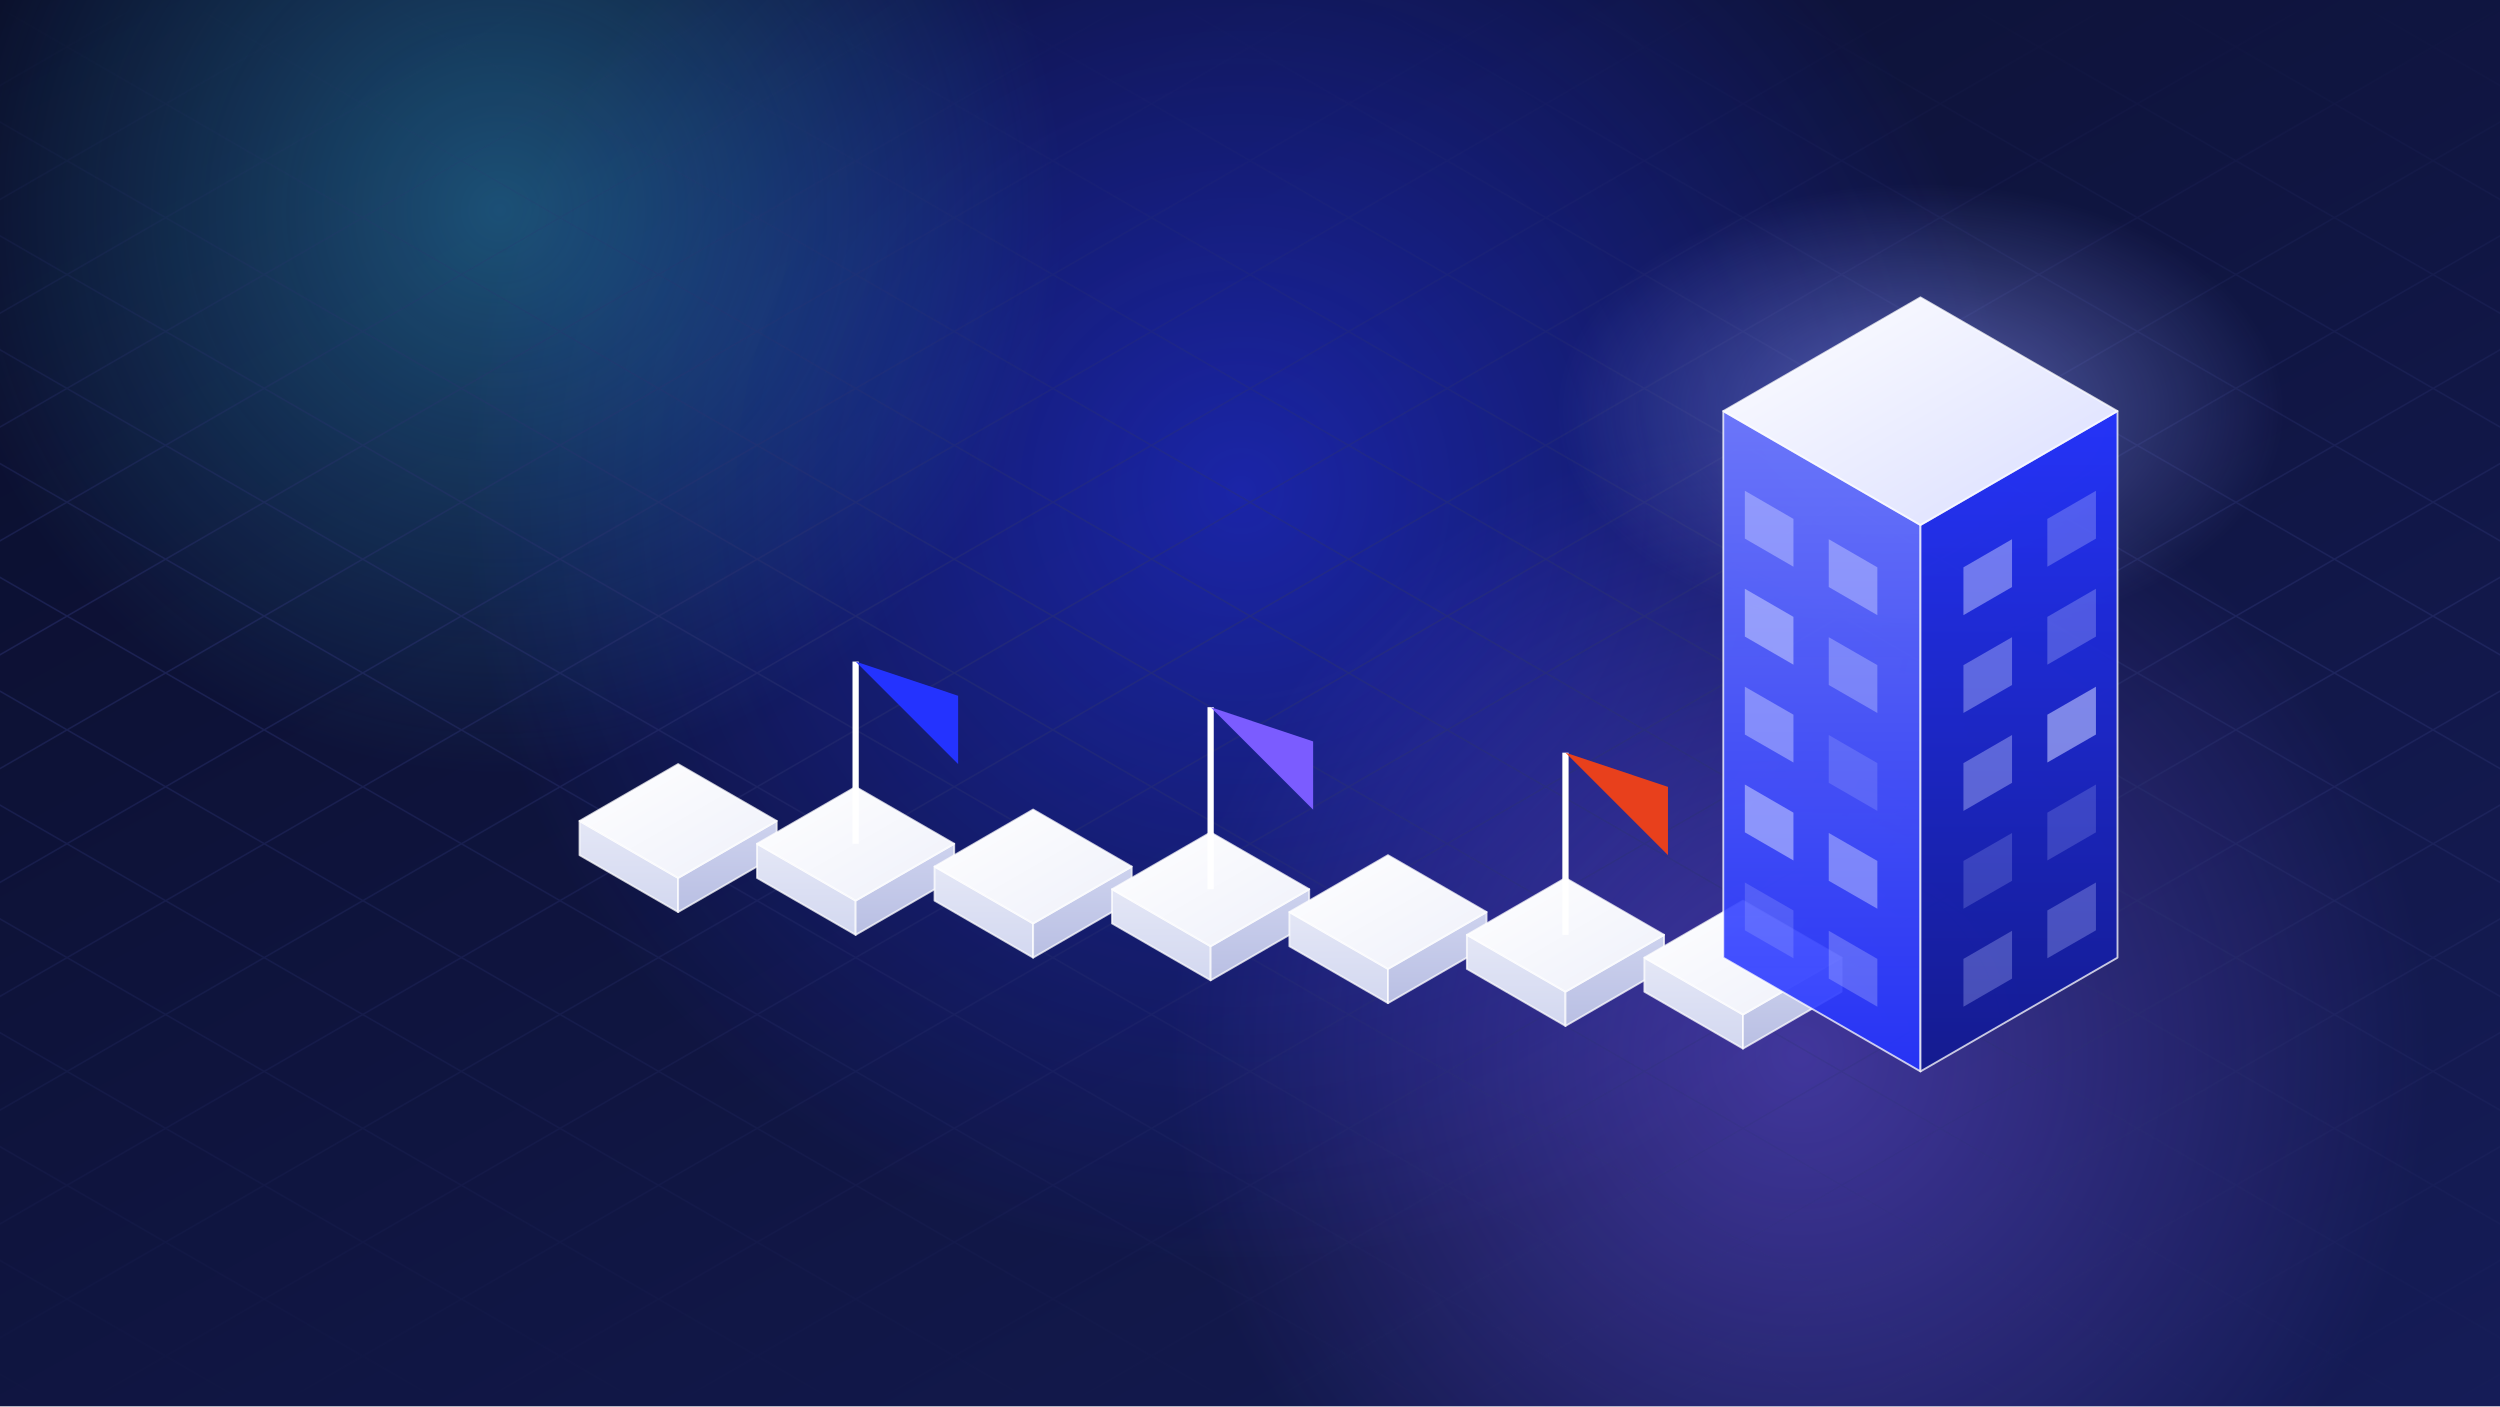
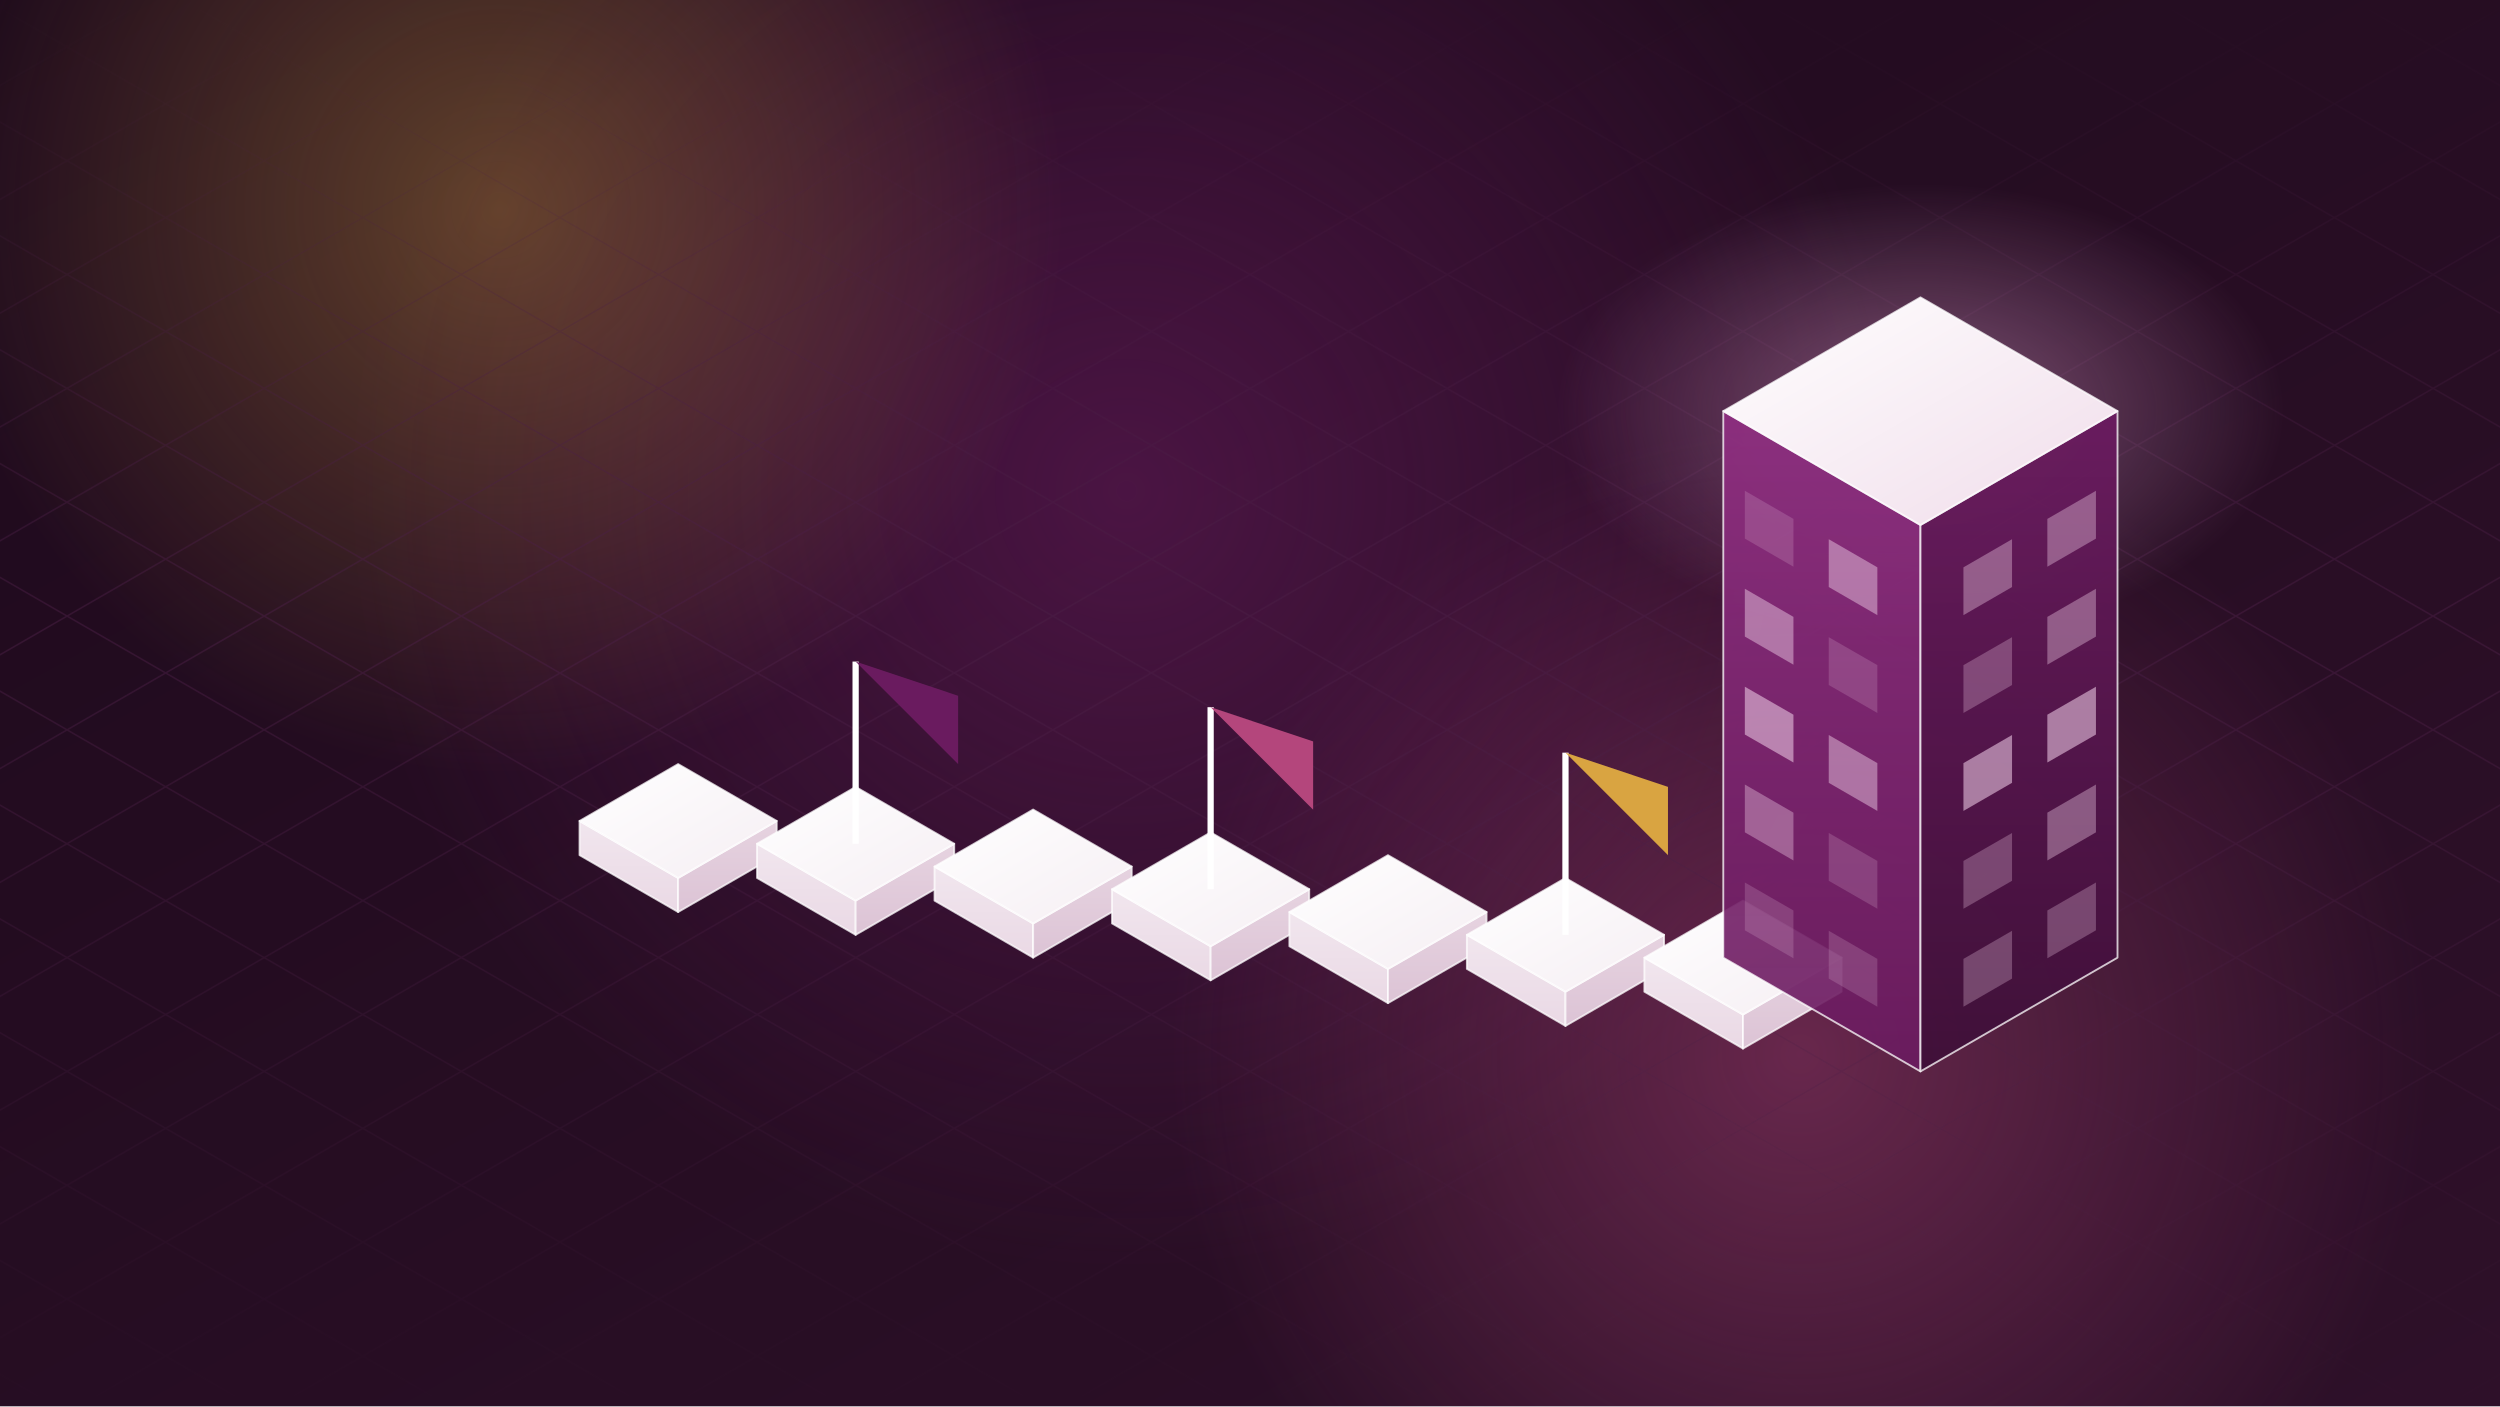
<svg xmlns="http://www.w3.org/2000/svg" viewBox="0 0 1600 900" preserveAspectRatio="xMidYMid slice">
  <defs>
    <linearGradient id="gBg" x1="0" y1="0" x2="1" y2="1">
-       <stop offset="0" stop-color="#0A0E2A" />
-       <stop offset="1" stop-color="#151C57" />
+       <stop offset="0" stop-color="#1E0A1C" />
+       <stop offset="1" stop-color="#2E1029" />
    </linearGradient>
    <radialGradient id="gB1">
-       <stop offset="0" stop-color="#2433FF" stop-opacity="0.55" />
-       <stop offset="1" stop-color="#2433FF" stop-opacity="0" />
+       <stop offset="0" stop-color="#6A1B5F" stop-opacity="0.55" />
+       <stop offset="1" stop-color="#6A1B5F" stop-opacity="0" />
    </radialGradient>
    <radialGradient id="gB2">
-       <stop offset="0" stop-color="#7B5CFF" stop-opacity="0.45" />
-       <stop offset="1" stop-color="#7B5CFF" stop-opacity="0" />
+       <stop offset="0" stop-color="#B4467C" stop-opacity="0.45" />
+       <stop offset="1" stop-color="#B4467C" stop-opacity="0" />
    </radialGradient>
    <radialGradient id="gB3">
-       <stop offset="0" stop-color="#38C6F4" stop-opacity="0.35" />
-       <stop offset="1" stop-color="#38C6F4" stop-opacity="0" />
+       <stop offset="0" stop-color="#D9A441" stop-opacity="0.35" />
+       <stop offset="1" stop-color="#D9A441" stop-opacity="0" />
    </radialGradient>
    <radialGradient id="gGlow">
-       <stop offset="0" stop-color="#8D98FF" stop-opacity=".55" />
-       <stop offset="1" stop-color="#8D98FF" stop-opacity="0" />
+       <stop offset="0" stop-color="#C98AB9" stop-opacity=".55" />
+       <stop offset="1" stop-color="#C98AB9" stop-opacity="0" />
    </radialGradient>
    <linearGradient id="gTop" x1="0" y1="0" x2="1" y2="1">
      <stop offset="0" stop-color="#FFFFFF" />
-       <stop offset="1" stop-color="#D9DDFF" />
+       <stop offset="1" stop-color="#F0DCEA" />
    </linearGradient>
    <linearGradient id="gLeft" x1="0" y1="0" x2="0" y2="1">
-       <stop offset="0" stop-color="#6E79FF" stop-opacity=".95" />
-       <stop offset="1" stop-color="#2433FF" stop-opacity=".9" />
+       <stop offset="0" stop-color="#8E2F80" stop-opacity=".95" />
+       <stop offset="1" stop-color="#6A1B5F" stop-opacity=".9" />
    </linearGradient>
    <linearGradient id="gRight" x1="0" y1="0" x2="0" y2="1">
-       <stop offset="0" stop-color="#2433FF" stop-opacity=".95" />
-       <stop offset="1" stop-color="#121A8F" stop-opacity=".95" />
+       <stop offset="0" stop-color="#6A1B5F" stop-opacity=".95" />
+       <stop offset="1" stop-color="#3E0F38" stop-opacity=".95" />
    </linearGradient>
    <linearGradient id="gLeftV" x1="0" y1="0" x2="0" y2="1">
-       <stop offset="0" stop-color="#A58CFF" />
-       <stop offset="1" stop-color="#7B5CFF" />
+       <stop offset="0" stop-color="#D07AA4" />
+       <stop offset="1" stop-color="#B4467C" />
    </linearGradient>
    <linearGradient id="gRightV" x1="0" y1="0" x2="0" y2="1">
-       <stop offset="0" stop-color="#7B5CFF" />
-       <stop offset="1" stop-color="#4B2FC9" />
+       <stop offset="0" stop-color="#B4467C" />
+       <stop offset="1" stop-color="#7A1F55" />
    </linearGradient>
    <linearGradient id="gLeftC" x1="0" y1="0" x2="0" y2="1">
-       <stop offset="0" stop-color="#8BE0FF" />
-       <stop offset="1" stop-color="#38C6F4" />
+       <stop offset="0" stop-color="#F0CF86" />
+       <stop offset="1" stop-color="#D9A441" />
    </linearGradient>
    <linearGradient id="gRightC" x1="0" y1="0" x2="0" y2="1">
-       <stop offset="0" stop-color="#38C6F4" />
-       <stop offset="1" stop-color="#1C8FC4" />
+       <stop offset="0" stop-color="#D9A441" />
+       <stop offset="1" stop-color="#A87A26" />
    </linearGradient>
    <linearGradient id="gLeftR" x1="0" y1="0" x2="0" y2="1">
-       <stop offset="0" stop-color="#FF8A6A" />
-       <stop offset="1" stop-color="#E8401C" />
+       <stop offset="0" stop-color="#F0CF86" />
+       <stop offset="1" stop-color="#D9A441" />
    </linearGradient>
    <linearGradient id="gRightR" x1="0" y1="0" x2="0" y2="1">
-       <stop offset="0" stop-color="#E8401C" />
-       <stop offset="1" stop-color="#A82A0E" />
+       <stop offset="0" stop-color="#D9A441" />
+       <stop offset="1" stop-color="#A87A26" />
    </linearGradient>
    <linearGradient id="gTopW" x1="0" y1="0" x2="1" y2="1">
      <stop offset="0" stop-color="#FFFFFF" />
-       <stop offset="1" stop-color="#EEF0FA" />
+       <stop offset="1" stop-color="#F5EEF3" />
    </linearGradient>
    <linearGradient id="gLeftW" x1="0" y1="0" x2="0" y2="1">
-       <stop offset="0" stop-color="#E4E7F6" />
-       <stop offset="1" stop-color="#D3D8F0" />
+       <stop offset="0" stop-color="#F1E6EE" />
+       <stop offset="1" stop-color="#EAD9E5" />
    </linearGradient>
    <linearGradient id="gRightW" x1="0" y1="0" x2="0" y2="1">
-       <stop offset="0" stop-color="#CDD2EE" />
-       <stop offset="1" stop-color="#B9BFE3" />
+       <stop offset="0" stop-color="#E6D3E0" />
+       <stop offset="1" stop-color="#DCC3D5" />
    </linearGradient>
    <linearGradient id="gFade" x1="0" y1="0" x2="0" y2="1">
      <stop offset="0" stop-color="#fff" stop-opacity="0" />
      <stop offset=".45" stop-color="#fff" stop-opacity="1" />
      <stop offset="1" stop-color="#fff" stop-opacity="0" />
    </linearGradient>
    <mask id="mGrid">
      <rect width="100%" height="100%" fill="url(#gFade)" />
    </mask>
    <filter id="fSoft" x="-50%" y="-50%" width="200%" height="200%">
      <feGaussianBlur stdDeviation="9" />
    </filter>
  </defs>
  <defs>
    <radialGradient id="gNode0" cx=".35" cy=".3">
      <stop offset="0" stop-color="#fff" />
-       <stop offset=".35" stop-color="#2433FF" />
-       <stop offset="1" stop-color="#121A8F" />
+       <stop offset=".35" stop-color="#6A1B5F" />
+       <stop offset="1" stop-color="#3E0F38" />
    </radialGradient>
    <radialGradient id="gNode1" cx=".35" cy=".3">
      <stop offset="0" stop-color="#fff" />
-       <stop offset=".35" stop-color="#7B5CFF" />
-       <stop offset="1" stop-color="#4B2FC9" />
+       <stop offset=".35" stop-color="#B4467C" />
+       <stop offset="1" stop-color="#7A1F55" />
    </radialGradient>
    <radialGradient id="gNode2" cx=".35" cy=".3">
      <stop offset="0" stop-color="#fff" />
-       <stop offset=".35" stop-color="#38C6F4" />
-       <stop offset="1" stop-color="#1C8FC4" />
+       <stop offset=".35" stop-color="#D9A441" />
+       <stop offset="1" stop-color="#A87A26" />
    </radialGradient>
  </defs>
  <rect width="100%" height="100%" fill="url(#gBg)" />
-   <circle cx="794.2" cy="315" r="495" fill="url(#gB1)" />
+   <circle cx="721.1" cy="315" r="495" fill="url(#gB1)" />
  <circle cx="1152" cy="675" r="405" fill="url(#gB2)" />
  <circle cx="320" cy="135" r="360" fill="url(#gB3)" />
-   <g stroke="#2A3170" stroke-width="1" opacity="0.5" mask="url(#mGrid)">
+   <g stroke="#4A1E45" stroke-width="1" opacity="0.5" mask="url(#mGrid)">
    <line x1="800" y1="-480" x2="-966.7" y2="540" />
    <line x1="800" y1="-480" x2="2566.7" y2="540" />
    <line x1="863.1" y1="-443.6" x2="-903.6" y2="576.4" />
    <line x1="736.9" y1="-443.6" x2="2503.6" y2="576.4" />
    <line x1="926.2" y1="-407.1" x2="-840.5" y2="612.9" />
    <line x1="673.8" y1="-407.1" x2="2440.5" y2="612.9" />
    <line x1="989.3" y1="-370.7" x2="-777.4" y2="649.3" />
    <line x1="610.7" y1="-370.7" x2="2377.4" y2="649.3" />
    <line x1="1052.4" y1="-334.3" x2="-714.3" y2="685.7" />
    <line x1="547.6" y1="-334.3" x2="2314.3" y2="685.7" />
    <line x1="1115.5" y1="-297.9" x2="-651.2" y2="722.1" />
    <line x1="484.5" y1="-297.9" x2="2251.2" y2="722.1" />
    <line x1="1178.6" y1="-261.4" x2="-588.1" y2="758.6" />
    <line x1="421.4" y1="-261.4" x2="2188.1" y2="758.6" />
    <line x1="1241.7" y1="-225" x2="-525" y2="795" />
    <line x1="358.3" y1="-225" x2="2125" y2="795" />
    <line x1="1304.8" y1="-188.6" x2="-461.9" y2="831.4" />
    <line x1="295.2" y1="-188.6" x2="2061.9" y2="831.4" />
    <line x1="1367.9" y1="-152.1" x2="-398.8" y2="867.9" />
    <line x1="232.1" y1="-152.1" x2="1998.8" y2="867.9" />
    <line x1="1431" y1="-115.7" x2="-335.7" y2="904.3" />
    <line x1="169" y1="-115.7" x2="1935.7" y2="904.3" />
    <line x1="1494.1" y1="-79.3" x2="-272.6" y2="940.7" />
    <line x1="105.9" y1="-79.3" x2="1872.6" y2="940.7" />
    <line x1="1557.2" y1="-42.9" x2="-209.5" y2="977.1" />
    <line x1="42.8" y1="-42.9" x2="1809.5" y2="977.1" />
    <line x1="1620.2" y1="-6.4" x2="-146.4" y2="1013.6" />
    <line x1="-20.2" y1="-6.4" x2="1746.4" y2="1013.6" />
    <line x1="1683.3" y1="30" x2="-83.3" y2="1050" />
    <line x1="-83.3" y1="30" x2="1683.3" y2="1050" />
    <line x1="1746.4" y1="66.4" x2="-20.2" y2="1086.4" />
    <line x1="-146.4" y1="66.4" x2="1620.2" y2="1086.4" />
    <line x1="1809.5" y1="102.9" x2="42.8" y2="1122.9" />
    <line x1="-209.5" y1="102.9" x2="1557.2" y2="1122.9" />
    <line x1="1872.6" y1="139.3" x2="105.9" y2="1159.3" />
    <line x1="-272.6" y1="139.3" x2="1494.1" y2="1159.3" />
    <line x1="1935.7" y1="175.7" x2="169" y2="1195.7" />
    <line x1="-335.7" y1="175.7" x2="1431" y2="1195.7" />
    <line x1="1998.8" y1="212.1" x2="232.1" y2="1232.1" />
    <line x1="-398.8" y1="212.1" x2="1367.9" y2="1232.1" />
    <line x1="2061.9" y1="248.6" x2="295.2" y2="1268.6" />
    <line x1="-461.9" y1="248.6" x2="1304.8" y2="1268.6" />
    <line x1="2125" y1="285" x2="358.3" y2="1305" />
    <line x1="-525" y1="285" x2="1241.7" y2="1305" />
    <line x1="2188.1" y1="321.4" x2="421.4" y2="1341.4" />
    <line x1="-588.1" y1="321.4" x2="1178.6" y2="1341.4" />
    <line x1="2251.2" y1="357.9" x2="484.5" y2="1377.9" />
    <line x1="-651.2" y1="357.9" x2="1115.5" y2="1377.9" />
    <line x1="2314.3" y1="394.3" x2="547.6" y2="1414.3" />
    <line x1="-714.3" y1="394.3" x2="1052.4" y2="1414.3" />
    <line x1="2377.4" y1="430.7" x2="610.7" y2="1450.7" />
    <line x1="-777.4" y1="430.7" x2="989.3" y2="1450.7" />
    <line x1="2440.5" y1="467.1" x2="673.8" y2="1487.1" />
    <line x1="-840.5" y1="467.1" x2="926.2" y2="1487.1" />
    <line x1="2503.6" y1="503.6" x2="736.9" y2="1523.6" />
    <line x1="-903.6" y1="503.6" x2="863.1" y2="1523.6" />
    <line x1="2566.7" y1="540" x2="800" y2="1560" />
    <line x1="-966.7" y1="540" x2="800" y2="1560" />
  </g>
  <g>
    <polygon points="370.9,547.3 434,583.7 434,561.9 370.9,525.4" fill="url(#gLeftW)" stroke="rgba(255,255,255,.75)" stroke-width="1.2" stroke-linejoin="round" />
    <polygon points="497.1,547.3 434,583.7 434,561.9 497.1,525.4" fill="url(#gRightW)" stroke="rgba(255,255,255,.75)" stroke-width="1.2" stroke-linejoin="round" />
    <polygon points="434,489 497.1,525.4 434,561.9 370.9,525.4" fill="url(#gTopW)" stroke="rgba(255,255,255,.75)" stroke-width="1.2" stroke-linejoin="round" />
  </g>
  <g>
    <polygon points="484.5,561.9 547.6,598.3 547.6,576.4 484.5,540" fill="url(#gLeftW)" stroke="rgba(255,255,255,.75)" stroke-width="1.2" stroke-linejoin="round" />
    <polygon points="610.7,561.9 547.6,598.3 547.6,576.4 610.7,540" fill="url(#gRightW)" stroke="rgba(255,255,255,.75)" stroke-width="1.2" stroke-linejoin="round" />
    <polygon points="547.6,503.6 610.7,540 547.6,576.4 484.5,540" fill="url(#gTopW)" stroke="rgba(255,255,255,.75)" stroke-width="1.2" stroke-linejoin="round" />
  </g>
  <g>
    <polygon points="598.1,576.4 661.2,612.9 661.2,591 598.1,554.6" fill="url(#gLeftW)" stroke="rgba(255,255,255,.75)" stroke-width="1.2" stroke-linejoin="round" />
    <polygon points="724.3,576.4 661.2,612.9 661.2,591 724.3,554.6" fill="url(#gRightW)" stroke="rgba(255,255,255,.75)" stroke-width="1.2" stroke-linejoin="round" />
    <polygon points="661.2,518.1 724.3,554.6 661.2,591 598.1,554.6" fill="url(#gTopW)" stroke="rgba(255,255,255,.75)" stroke-width="1.2" stroke-linejoin="round" />
  </g>
  <g>
    <polygon points="711.7,591 774.8,627.4 774.8,605.6 711.7,569.1" fill="url(#gLeftW)" stroke="rgba(255,255,255,.75)" stroke-width="1.2" stroke-linejoin="round" />
    <polygon points="837.9,591 774.8,627.4 774.8,605.6 837.9,569.1" fill="url(#gRightW)" stroke="rgba(255,255,255,.75)" stroke-width="1.2" stroke-linejoin="round" />
    <polygon points="774.8,532.7 837.9,569.1 774.8,605.6 711.7,569.1" fill="url(#gTopW)" stroke="rgba(255,255,255,.75)" stroke-width="1.2" stroke-linejoin="round" />
  </g>
  <g>
    <polygon points="825.2,605.6 888.3,642 888.3,620.1 825.2,583.7" fill="url(#gLeftW)" stroke="rgba(255,255,255,.75)" stroke-width="1.2" stroke-linejoin="round" />
    <polygon points="951.4,605.6 888.3,642 888.3,620.1 951.4,583.7" fill="url(#gRightW)" stroke="rgba(255,255,255,.75)" stroke-width="1.2" stroke-linejoin="round" />
    <polygon points="888.3,547.3 951.4,583.7 888.3,620.1 825.2,583.7" fill="url(#gTopW)" stroke="rgba(255,255,255,.75)" stroke-width="1.2" stroke-linejoin="round" />
  </g>
  <g>
    <polygon points="938.8,620.1 1001.9,656.6 1001.9,634.7 938.8,598.3" fill="url(#gLeftW)" stroke="rgba(255,255,255,.75)" stroke-width="1.2" stroke-linejoin="round" />
    <polygon points="1065,620.1 1001.9,656.6 1001.9,634.7 1065,598.3" fill="url(#gRightW)" stroke="rgba(255,255,255,.75)" stroke-width="1.2" stroke-linejoin="round" />
    <polygon points="1001.9,561.9 1065,598.3 1001.9,634.7 938.8,598.3" fill="url(#gTopW)" stroke="rgba(255,255,255,.75)" stroke-width="1.2" stroke-linejoin="round" />
  </g>
  <g>
    <polygon points="1052.4,634.7 1115.5,671.1 1115.5,649.3 1052.4,612.9" fill="url(#gLeftW)" stroke="rgba(255,255,255,.75)" stroke-width="1.2" stroke-linejoin="round" />
    <polygon points="1178.6,634.7 1115.5,671.1 1115.5,649.3 1178.6,612.9" fill="url(#gRightW)" stroke="rgba(255,255,255,.75)" stroke-width="1.2" stroke-linejoin="round" />
    <polygon points="1115.5,576.4 1178.6,612.9 1115.5,649.3 1052.4,612.9" fill="url(#gTopW)" stroke="rgba(255,255,255,.75)" stroke-width="1.2" stroke-linejoin="round" />
  </g>
  <g>
    <ellipse cx="1229.1" cy="263.1" rx="233.1" ry="145.7" fill="url(#gGlow)" />
    <polygon points="1102.9,612.9 1229.1,685.7 1229.1,336 1102.9,263.1" fill="url(#gLeft)" stroke="rgba(255,255,255,.75)" stroke-width="1.2" stroke-linejoin="round" />
    <polygon points="1355.2,612.9 1229.1,685.7 1229.1,336 1355.2,263.1" fill="url(#gRight)" stroke="rgba(255,255,255,.75)" stroke-width="1.2" stroke-linejoin="round" />
    <polygon points="1229.1,190.3 1355.2,263.1 1229.1,336 1102.9,263.1" fill="url(#gTop)" stroke="rgba(255,255,255,.75)" stroke-width="1.2" stroke-linejoin="round" />
-     <polygon points="1116.7,595.4 1147.8,613.3 1147.8,582.7 1116.7,564.8" fill="#BFC6FF" opacity="0.2" />
-     <polygon points="1170.4,626.3 1201.5,644.3 1201.5,613.7 1170.4,595.7" fill="#BFC6FF" opacity="0.3" />
-     <polygon points="1341.4,595.4 1310.3,613.3 1310.3,582.7 1341.4,564.8" fill="#BFC6FF" opacity="0.3" />
-     <polygon points="1287.7,626.3 1256.6,644.3 1256.6,613.7 1287.7,595.7" fill="#BFC6FF" opacity="0.3" />
-     <polygon points="1116.7,532.7 1147.8,550.7 1147.8,520.1 1116.7,502.1" fill="#BFC6FF" opacity="0.6" />
-     <polygon points="1170.4,563.7 1201.5,581.6 1201.5,551 1170.4,533.1" fill="#BFC6FF" opacity="0.5" />
-     <polygon points="1341.4,532.7 1310.3,550.7 1310.3,520.1 1341.4,502.1" fill="#BFC6FF" opacity="0.2" />
-     <polygon points="1287.7,563.7 1256.6,581.6 1256.6,551 1287.7,533.1" fill="#BFC6FF" opacity="0.2" />
-     <polygon points="1116.7,470.1 1147.8,488 1147.8,457.4 1116.7,439.5" fill="#BFC6FF" opacity="0.5" />
-     <polygon points="1170.4,501 1201.5,519 1201.5,488.4 1170.4,470.4" fill="#BFC6FF" opacity="0.2" />
-     <polygon points="1341.4,470.1 1310.3,488 1310.3,457.4 1341.4,439.5" fill="#BFC6FF" opacity="0.6" />
-     <polygon points="1287.7,501 1256.6,519 1256.6,488.4 1287.7,470.4" fill="#BFC6FF" opacity="0.4" />
-     <polygon points="1116.7,407.4 1147.8,425.4 1147.8,394.8 1116.7,376.8" fill="#BFC6FF" opacity="0.6" />
-     <polygon points="1170.4,438.4 1201.5,456.3 1201.5,425.7 1170.4,407.8" fill="#BFC6FF" opacity="0.4" />
-     <polygon points="1341.4,407.4 1310.3,425.4 1310.3,394.8 1341.4,376.8" fill="#BFC6FF" opacity="0.3" />
-     <polygon points="1287.7,438.4 1256.6,456.3 1256.6,425.7 1287.7,407.8" fill="#BFC6FF" opacity="0.4" />
-     <polygon points="1116.7,344.7 1147.8,362.7 1147.8,332.1 1116.7,314.1" fill="#BFC6FF" opacity="0.5" />
-     <polygon points="1170.4,375.7 1201.5,393.7 1201.5,363.1 1170.4,345.1" fill="#BFC6FF" opacity="0.5" />
-     <polygon points="1341.4,344.7 1310.3,362.7 1310.3,332.1 1341.4,314.1" fill="#BFC6FF" opacity="0.3" />
-     <polygon points="1287.7,375.7 1256.6,393.7 1256.6,363.1 1287.7,345.1" fill="#BFC6FF" opacity="0.5" />
+     <polygon points="1116.7,595.4 1147.8,613.3 1147.8,582.7 1116.7,564.8" fill="#E6C3DD" opacity="0.2" />
+     <polygon points="1170.4,626.3 1201.5,644.3 1201.5,613.7 1170.4,595.7" fill="#E6C3DD" opacity="0.2" />
+     <polygon points="1341.4,595.4 1310.3,613.3 1310.3,582.7 1341.4,564.8" fill="#E6C3DD" opacity="0.3" />
+     <polygon points="1287.7,626.3 1256.6,644.3 1256.6,613.7 1287.7,595.7" fill="#E6C3DD" opacity="0.3" />
+     <polygon points="1116.7,532.7 1147.8,550.7 1147.8,520.1 1116.7,502.1" fill="#E6C3DD" opacity="0.4" />
+     <polygon points="1170.4,563.7 1201.5,581.6 1201.5,551 1170.4,533.1" fill="#E6C3DD" opacity="0.2" />
+     <polygon points="1341.4,532.7 1310.3,550.7 1310.3,520.1 1341.4,502.1" fill="#E6C3DD" opacity="0.4" />
+     <polygon points="1287.7,563.7 1256.6,581.6 1256.6,551 1287.7,533.1" fill="#E6C3DD" opacity="0.3" />
+     <polygon points="1116.7,470.1 1147.8,488 1147.8,457.4 1116.7,439.5" fill="#E6C3DD" opacity="0.6" />
+     <polygon points="1170.4,501 1201.5,519 1201.5,488.4 1170.4,470.4" fill="#E6C3DD" opacity="0.5" />
+     <polygon points="1341.4,470.1 1310.3,488 1310.3,457.4 1341.4,439.5" fill="#E6C3DD" opacity="0.6" />
+     <polygon points="1287.7,501 1256.6,519 1256.6,488.4 1287.7,470.4" fill="#E6C3DD" opacity="0.6" />
+     <polygon points="1116.7,407.4 1147.8,425.4 1147.8,394.8 1116.7,376.8" fill="#E6C3DD" opacity="0.5" />
+     <polygon points="1170.4,438.4 1201.5,456.3 1201.5,425.7 1170.4,407.8" fill="#E6C3DD" opacity="0.2" />
+     <polygon points="1341.4,407.4 1310.3,425.4 1310.3,394.8 1341.4,376.8" fill="#E6C3DD" opacity="0.4" />
+     <polygon points="1287.7,438.4 1256.6,456.3 1256.6,425.7 1287.7,407.8" fill="#E6C3DD" opacity="0.3" />
+     <polygon points="1116.7,344.7 1147.8,362.7 1147.8,332.1 1116.7,314.1" fill="#E6C3DD" opacity="0.2" />
+     <polygon points="1170.4,375.7 1201.5,393.7 1201.5,363.1 1170.4,345.1" fill="#E6C3DD" opacity="0.5" />
+     <polygon points="1341.4,344.7 1310.3,362.7 1310.3,332.1 1341.4,314.1" fill="#E6C3DD" opacity="0.4" />
+     <polygon points="1287.7,375.7 1256.6,393.7 1256.6,363.1 1287.7,345.1" fill="#E6C3DD" opacity="0.4" />
  </g>
  <line x1="547.6" y1="540" x2="547.6" y2="423.4" stroke="#fff" stroke-width="4" />
-   <path d="M547.6 423.4 l65.6 21.9 l0 43.7 z" fill="#2433FF" />
+   <path d="M547.6 423.4 l65.6 21.9 l0 43.7 z" fill="#6A1B5F" />
  <line x1="774.8" y1="569.1" x2="774.8" y2="452.6" stroke="#fff" stroke-width="4" />
-   <path d="M774.8 452.6 l65.6 21.9 l0 43.7 z" fill="#7B5CFF" />
+   <path d="M774.8 452.6 l65.6 21.9 l0 43.7 z" fill="#B4467C" />
  <line x1="1001.9" y1="598.3" x2="1001.9" y2="481.7" stroke="#fff" stroke-width="4" />
-   <path d="M1001.9 481.7 l65.6 21.9 l0 43.7 z" fill="#E8401C" />
+   <path d="M1001.9 481.7 l65.6 21.9 l0 43.7 z" fill="#D9A441" />
</svg>
